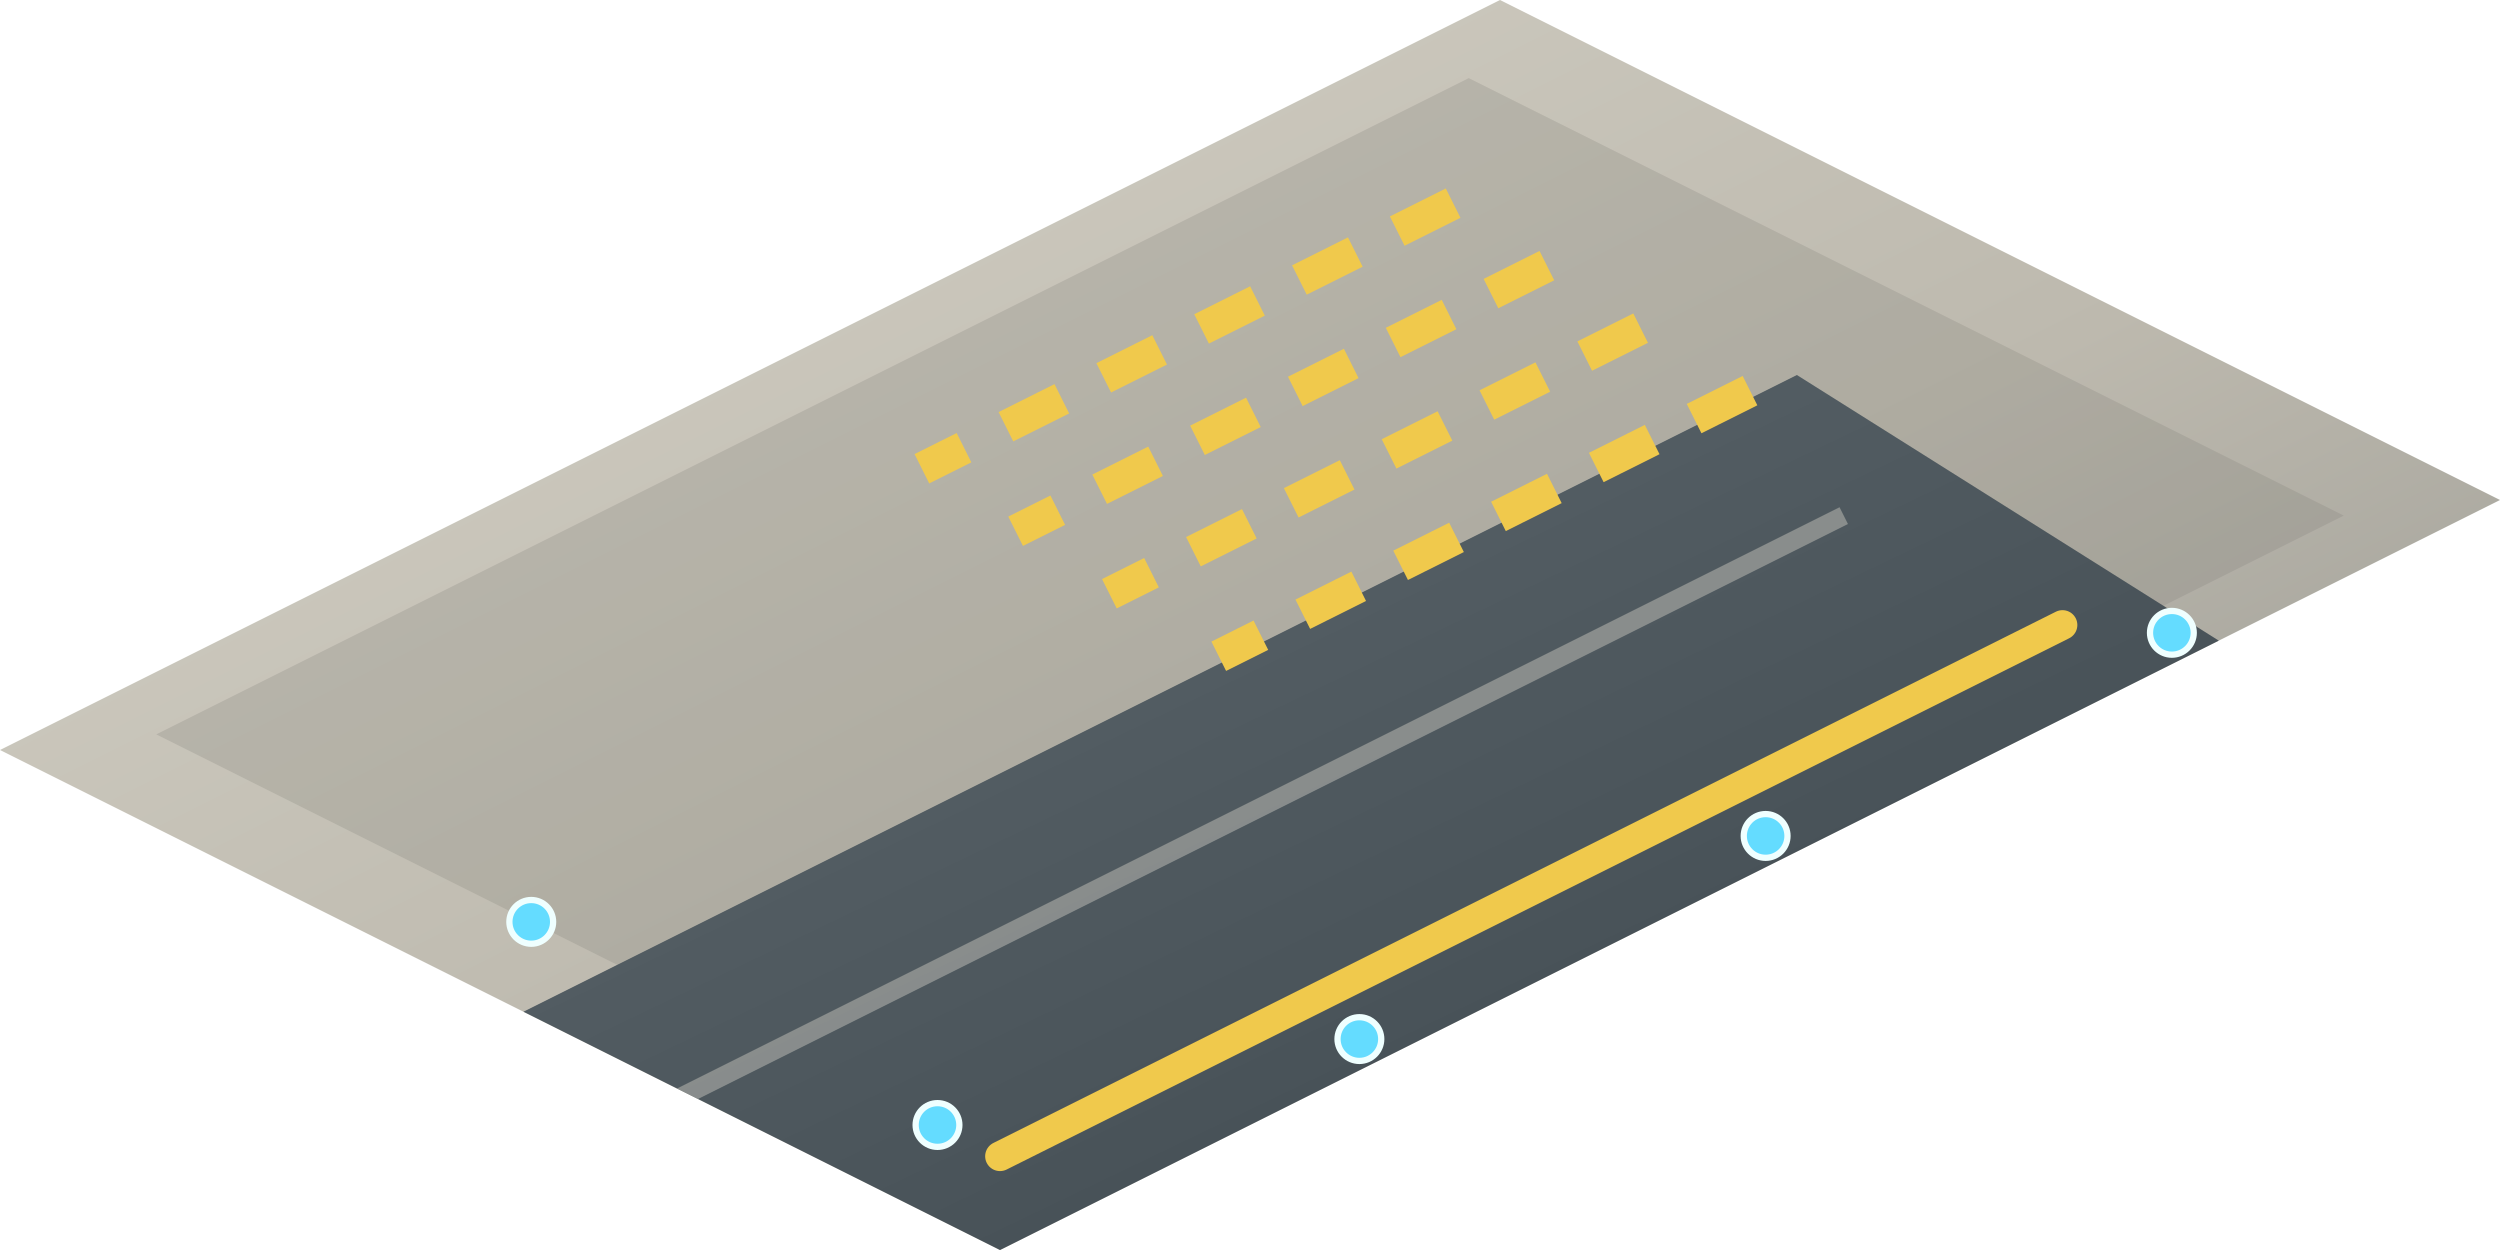
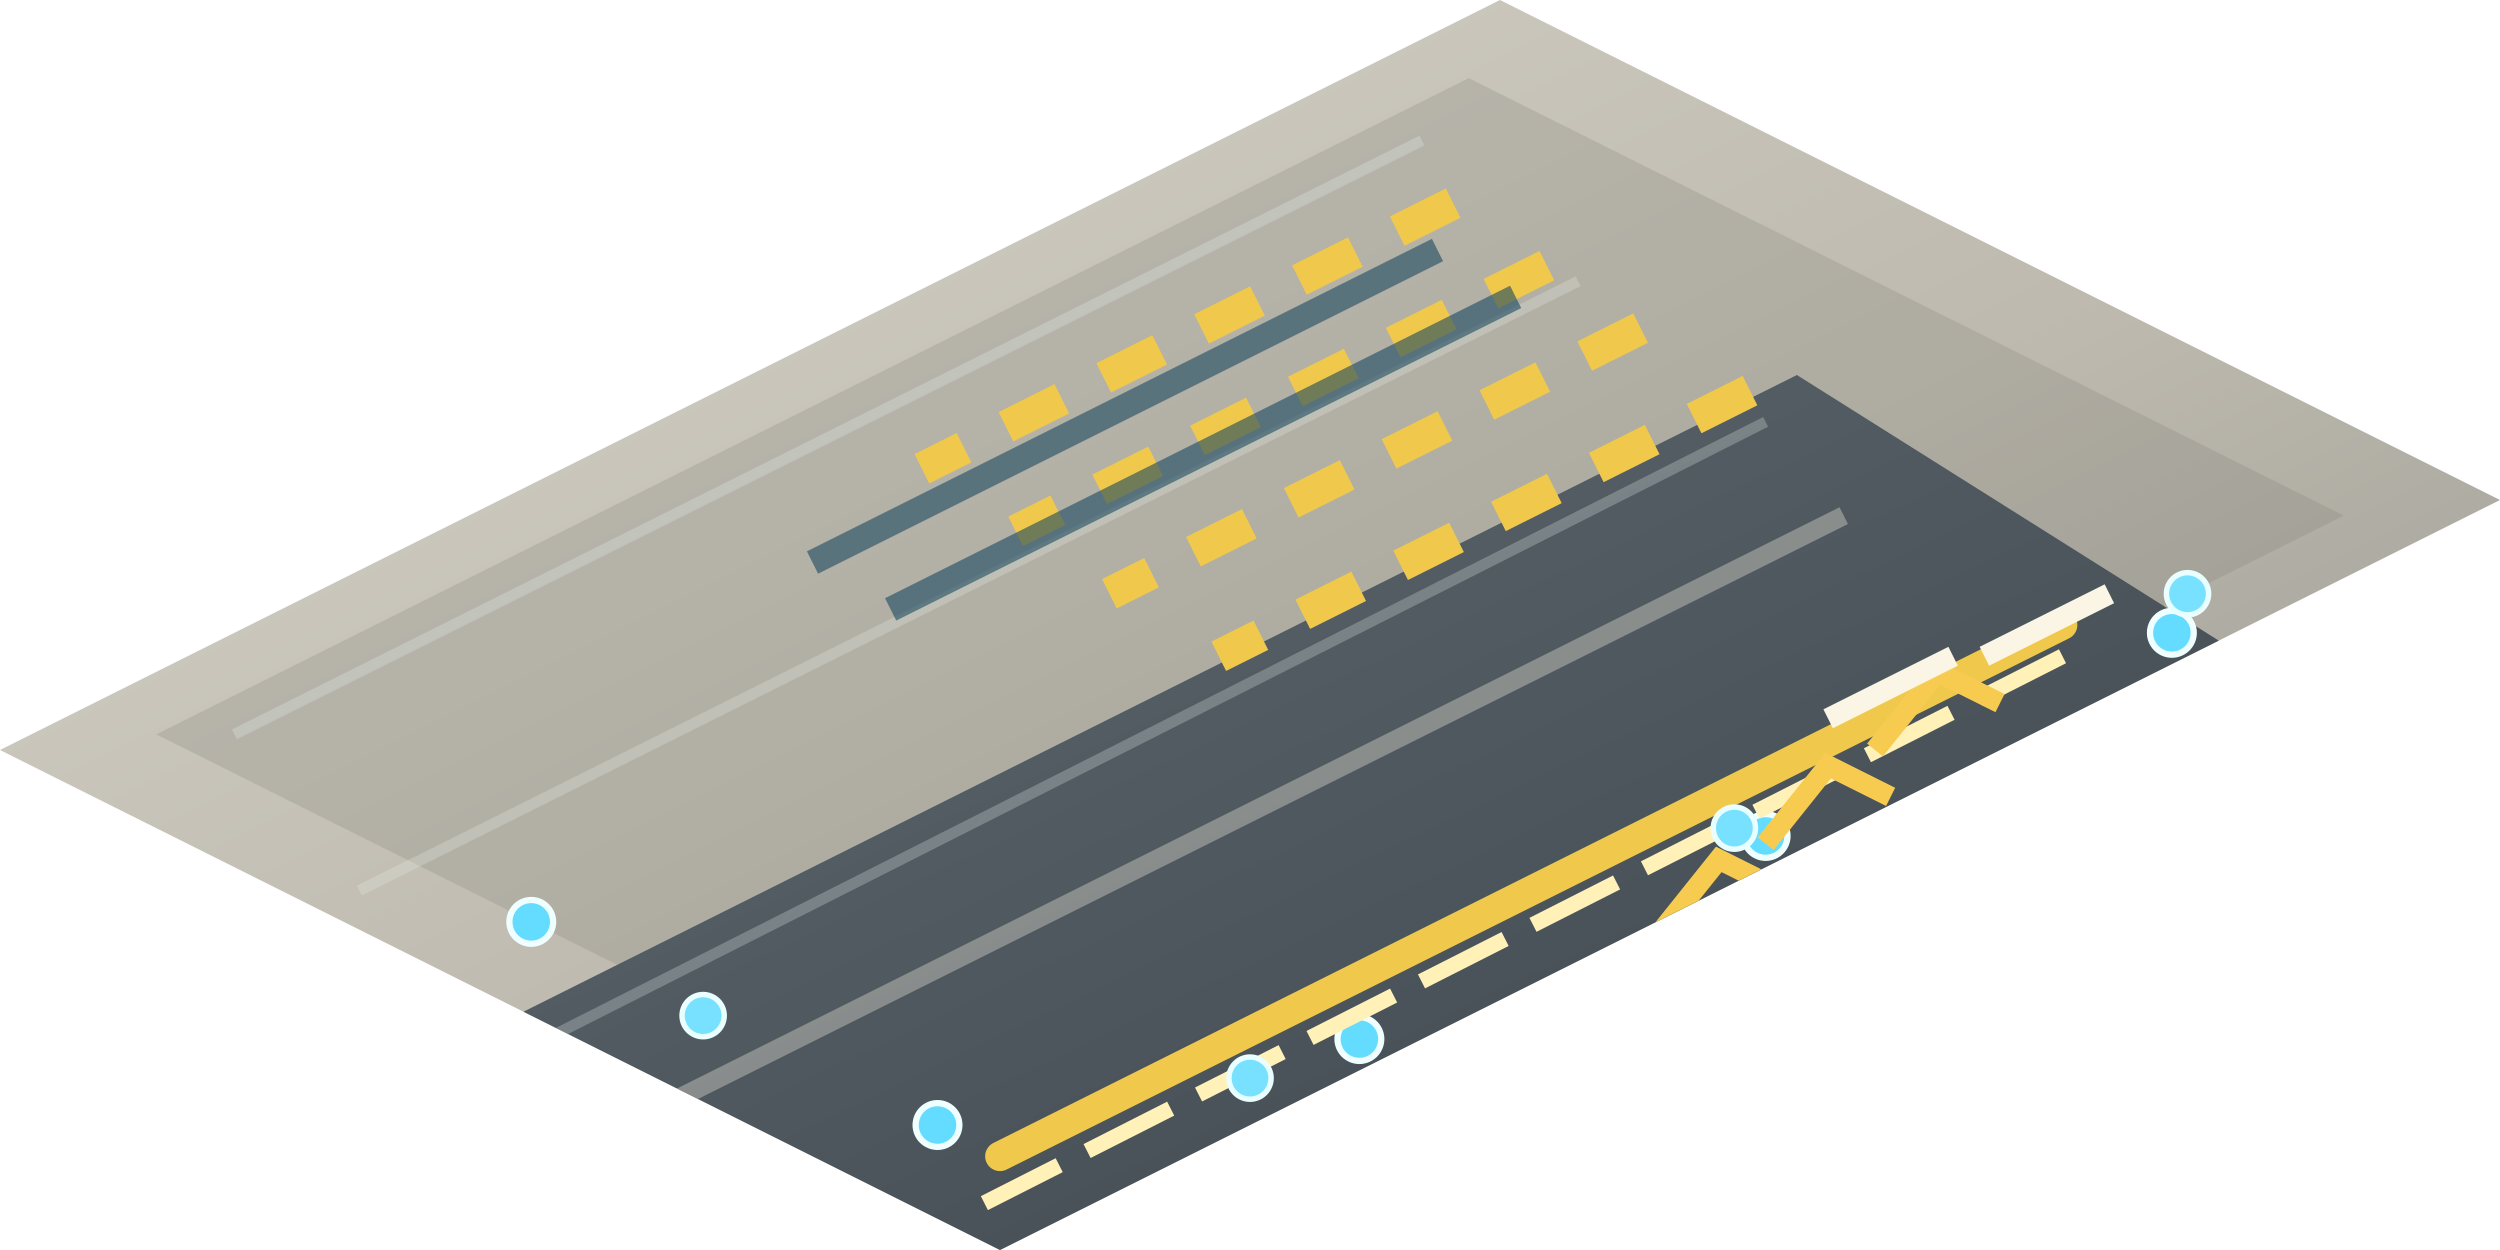
<svg xmlns="http://www.w3.org/2000/svg" width="160" height="80" viewBox="0 0 160 80">
  <defs>
    <clipPath id="footprint">
      <polygon points="96,0 160,32 64,80 0,48" />
    </clipPath>
    <linearGradient id="concrete" x1="0" y1="0" x2="1" y2="1">
      <stop offset="0" stop-color="#d8d5ca" />
      <stop offset=".55" stop-color="#bdb9ae" />
      <stop offset="1" stop-color="#90918c" />
    </linearGradient>
    <linearGradient id="apron" x1="0" y1="0" x2="1" y2="1">
      <stop offset="0" stop-color="#606a70" />
      <stop offset="1" stop-color="#3c464c" />
    </linearGradient>
  </defs>
  <g clip-path="url(#footprint)">
    <polygon points="96,0 160,32 64,80 0,48" fill="url(#concrete)" />
    <polygon points="94,5 150,33 66,75 10,47" fill="#7e7c76" opacity=".24" />
    <polygon points="115,24 26,68.5 64,80 142,41" fill="url(#apron)" />
    <path d="M132 40 L64 74" stroke="#f0c94c" stroke-width="1.9" stroke-linecap="round" />
    <path d="M118 33 L34 75" stroke="#d8d5ca" stroke-width="1.2" opacity=".42" />
    <path d="M112 25 L78 42" stroke="#f0c94c" stroke-width="2.1" stroke-dasharray="4 3" />
    <path d="M105 21 L71 38" stroke="#f0c94c" stroke-width="2.1" stroke-dasharray="4 3" />
    <path d="M99 17 L65 34" stroke="#f0c94c" stroke-width="2.1" stroke-dasharray="4 3" />
    <path d="M93 13 L59 30" stroke="#f0c94c" stroke-width="2.1" stroke-dasharray="4 3" />
    <g fill="#64dcff" stroke="#efffff" stroke-width=".4">
      <circle cx="139" cy="40.5" r="1.4" />
      <circle cx="113" cy="53.5" r="1.4" />
      <circle cx="87" cy="66.5" r="1.4" />
      <circle cx="60" cy="72" r="1.4" />
      <circle cx="34" cy="59" r="1.4" />
    </g>
+     <g id="hangar-pad-v4" transform="translate(160 0) scale(-1 1)">
+       <path d="M69 9l76 38M59 18l78 39M47 27l83 42" stroke="#e6ebea" stroke-width=".7" opacity=".27" />
+       <path d="M28 42l69 35" fill="none" stroke="#fff1b8" stroke-width="1" stroke-dasharray="6 2" />
+       <path d="M32 45l4-2 4 5m-1 3l4-2 4 5m-1 3l4-2 4 5" fill="none" stroke="#f6cb50" stroke-width="1.3" />
+       <path d="M63 19l40 20M68 16l40 20" stroke="#1b4a61" stroke-width="1.6" opacity=".6" />
+       <path d="M25 38l8 4m2 0l8 4" stroke="#fbf5e5" stroke-width="1.35" />
+       <g fill="#77e1ff" stroke="#e8feff" stroke-width=".35">
+         <circle cx="20" cy="38" r="1.35" />
+         <circle cx="49" cy="53" r="1.35" />
+         <circle cx="80" cy="69" r="1.35" />
+         <circle cx="115" cy="65" r="1.35" />
+       </g>
+     </g>
  </g>
</svg>
